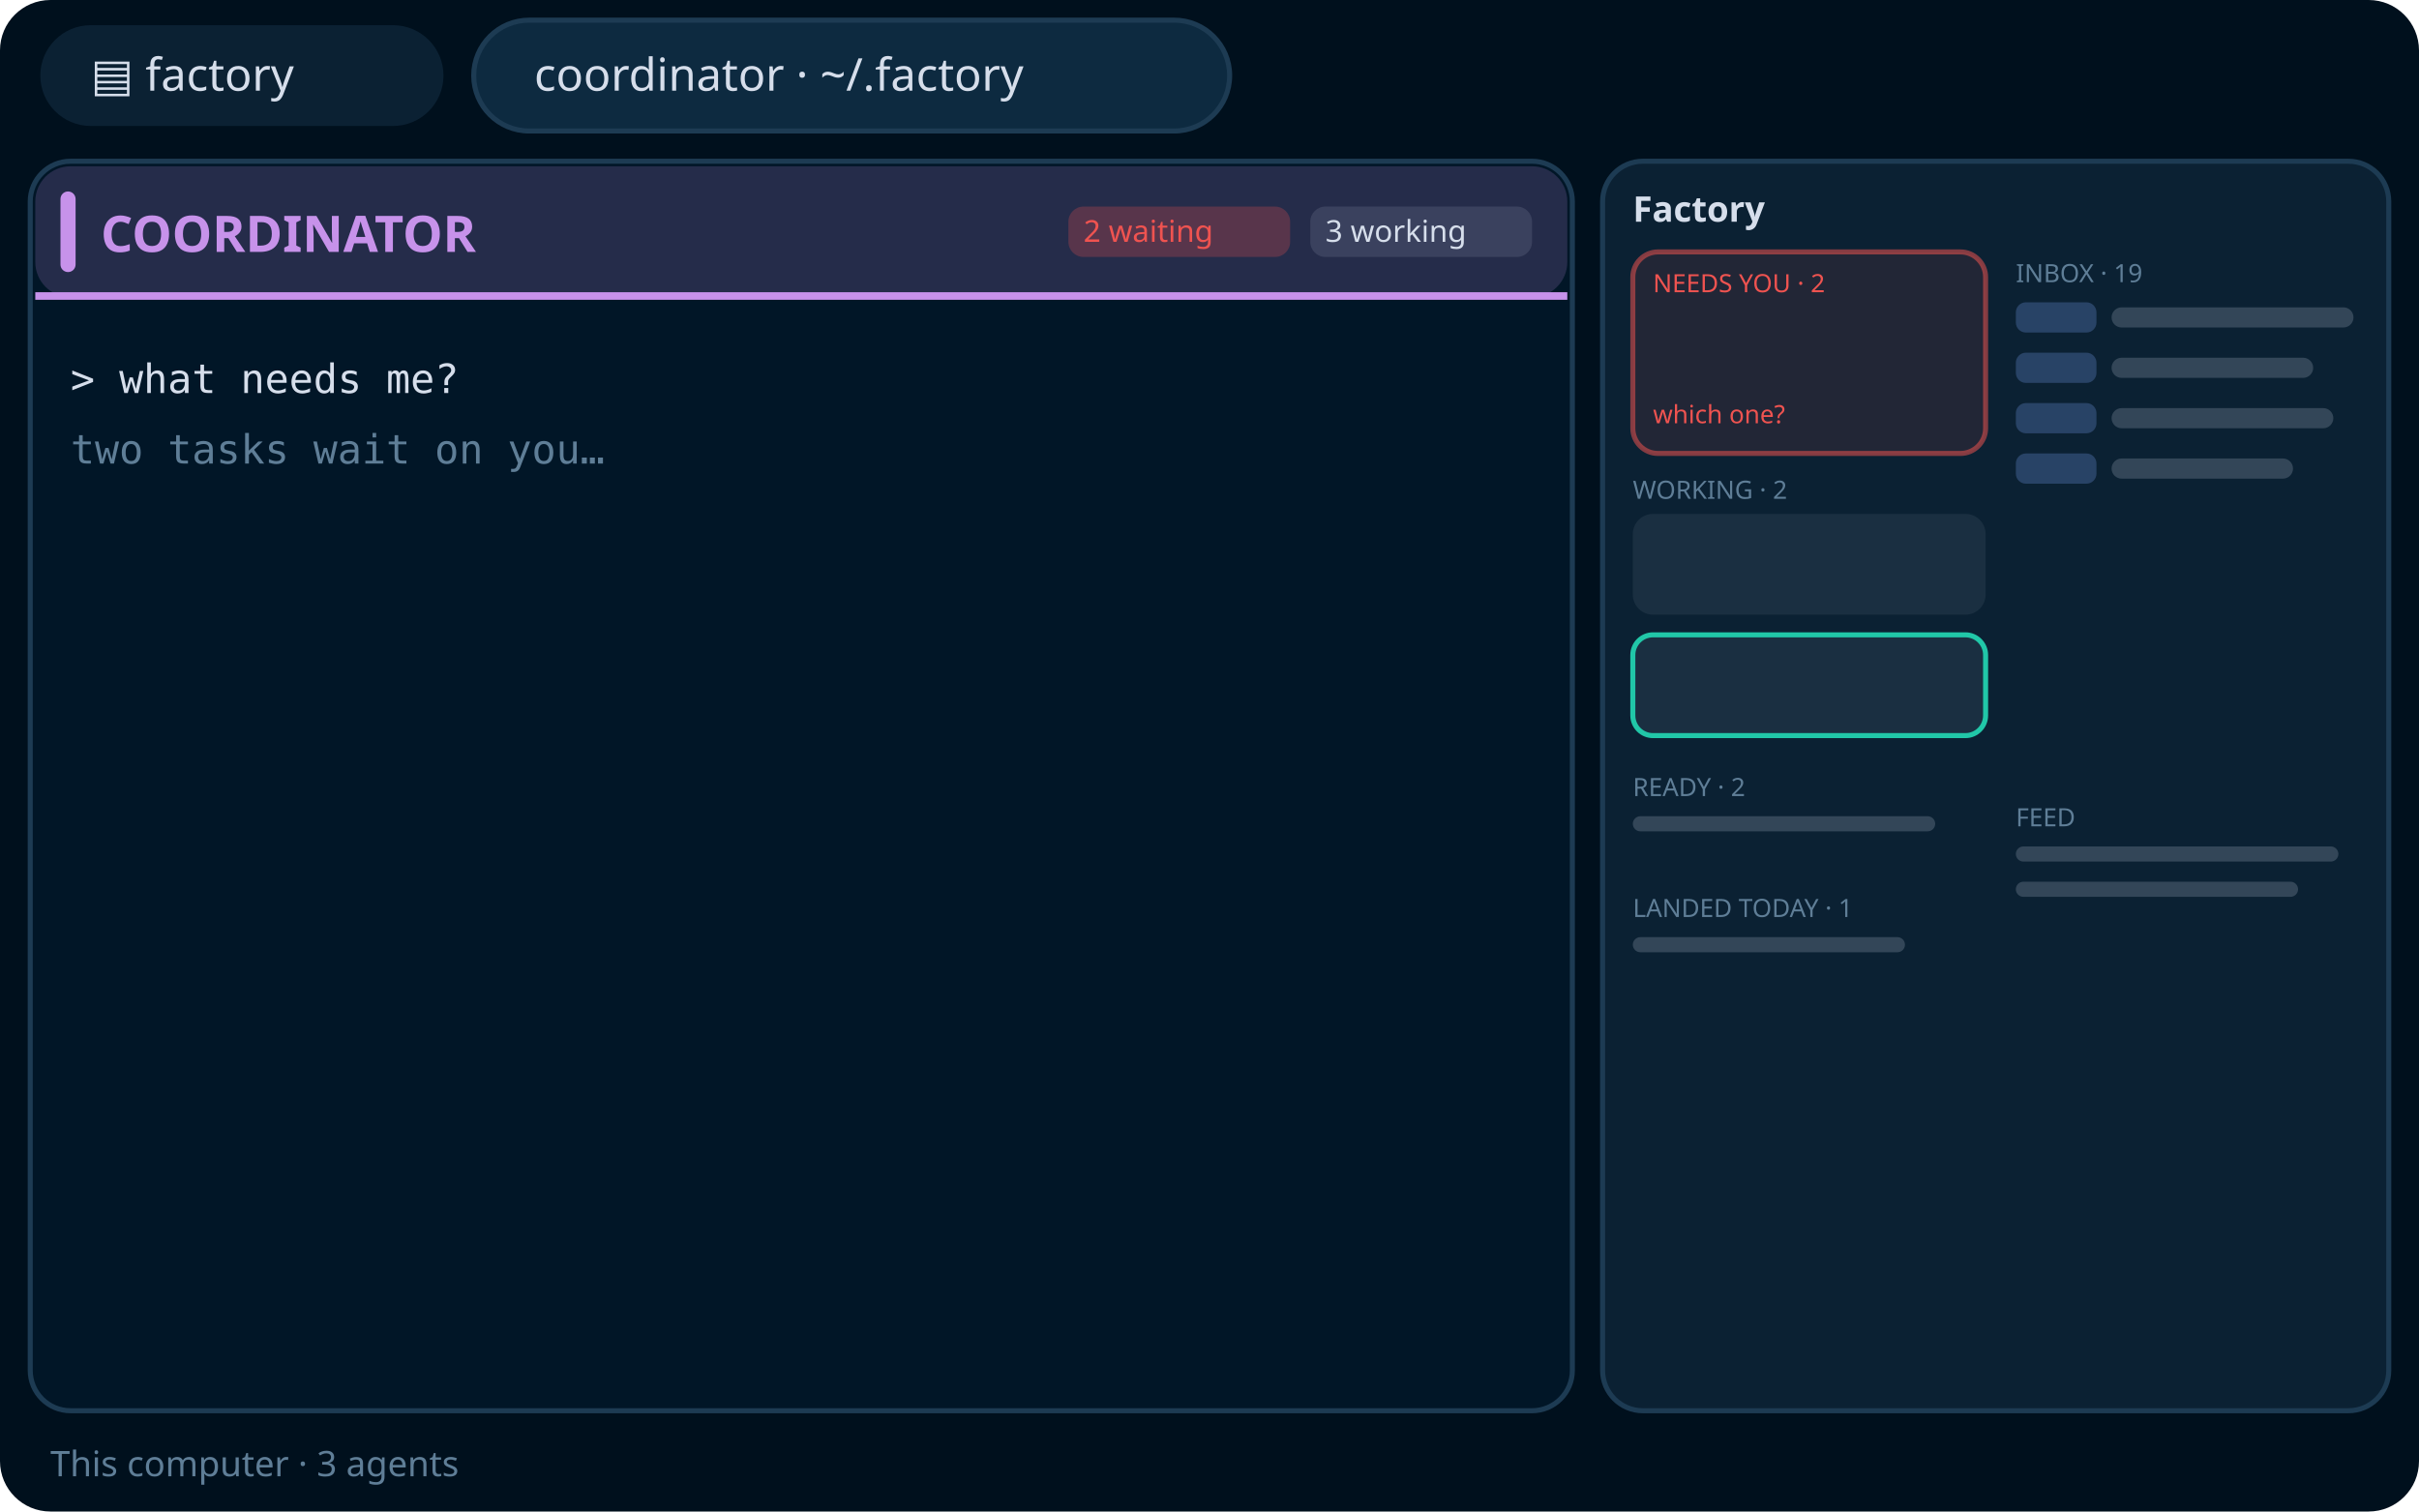
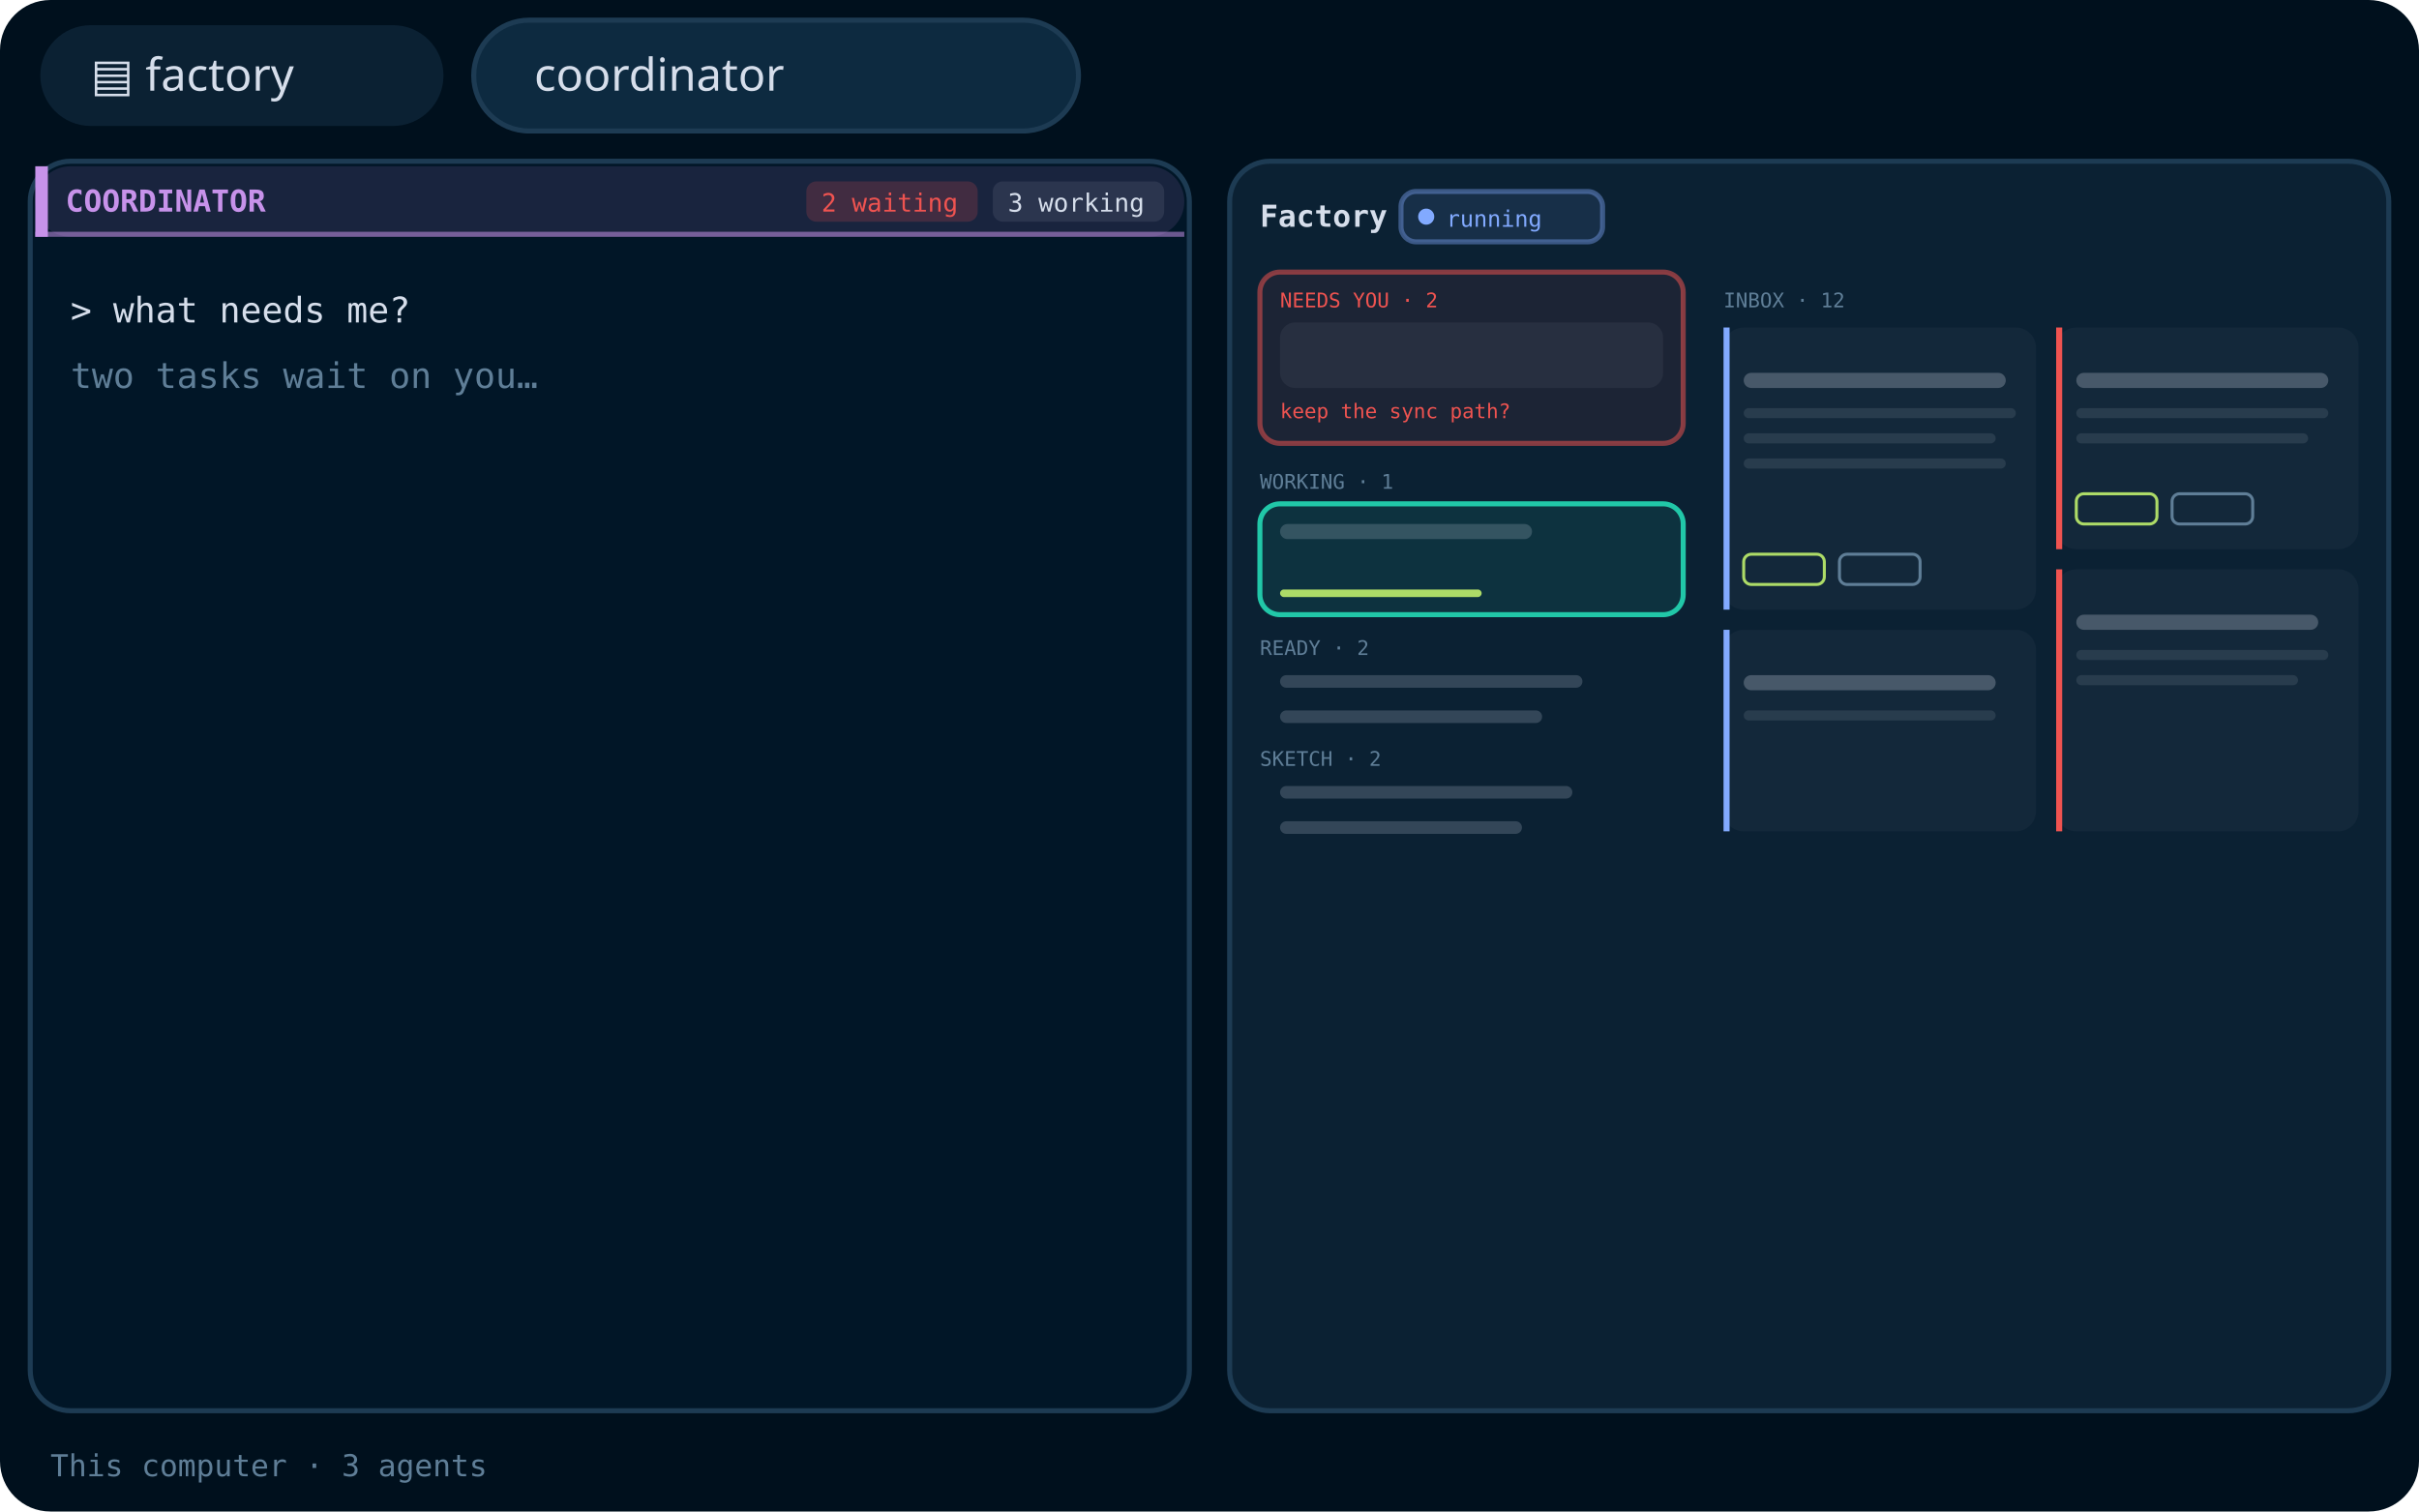
<svg xmlns="http://www.w3.org/2000/svg" width="480" height="300" viewBox="0 0 480 300">
  <rect width="480" height="300" rx="10" fill="#00101d" />
  <rect x="8" y="5" width="80" height="20" rx="10" fill="#0b2133" />
-   <rect x="94" y="4" width="150" height="22" rx="11" fill="#0d2a40" stroke="#1d3b53" />
+   <rect x="94" y="4" width="120" height="22" rx="11" fill="#0d2a40" stroke="#1d3b53" />
  <g font-family="sans-serif" font-size="9" fill="#d6deeb">
    <text x="18" y="18">▤ factory</text>
-     <text x="106" y="18">coordinator · ~/.factory</text>
+     <text x="106" y="18">coordinator</text>
  </g>
-   <rect x="6" y="32" width="306" height="248" rx="8" fill="#011627" stroke="#1d3b53" />
-   <rect x="7" y="33" width="304" height="26" rx="7" fill="#c792ea2e" />
-   <rect x="7" y="58" width="304" height="1.5" fill="#c792ea" />
-   <rect x="12" y="38" width="3" height="16" rx="1.5" fill="#c792ea" />
-   <g font-family="sans-serif" font-weight="800" font-size="10" fill="#c792ea">
-     <text x="20" y="50">COORDINATOR</text>
+   <rect x="6" y="32" width="230" height="248" rx="8" fill="#011627" stroke="#1d3b53" />
+   <rect x="7" y="33" width="228" height="14" rx="7" fill="#c792ea1f" />
+   <rect x="7" y="46" width="228" height="1" fill="#c792ea88" />
+   <rect x="7" y="33" width="2.5" height="14" fill="#c792ea" />
+   <g font-family="monospace" font-weight="700" font-size="6" fill="#c792ea">
+     <text x="13" y="42">COORDINATOR</text>
  </g>
-   <rect x="212" y="41" width="44" height="10" rx="3" fill="#ef535040" />
-   <rect x="260" y="41" width="44" height="10" rx="3" fill="#d6deeb20" />
-   <g font-family="sans-serif" font-size="6" fill="#ef5350">
-     <text x="215" y="48">2 waiting</text>
+   <rect x="160" y="36" width="34" height="8" rx="2" fill="#ef535030" />
+   <rect x="197" y="36" width="34" height="8" rx="2" fill="#d6deeb18" />
+   <g font-family="monospace" font-size="5" fill="#ef5350">
+     <text x="163" y="42">2 waiting</text>
  </g>
-   <g font-family="sans-serif" font-size="6" fill="#d6deeb">
-     <text x="263" y="48">3 working</text>
+   <g font-family="monospace" font-size="5" fill="#d6deeb">
+     <text x="200" y="42">3 working</text>
  </g>
-   <g font-family="monospace" font-size="8" fill="#d6deeb">
-     <text x="14" y="78">&gt; what needs me?</text>
+   <g font-family="monospace" font-size="7" fill="#d6deeb">
+     <text x="14" y="64">&gt; what needs me?</text>
  </g>
-   <g font-family="monospace" font-size="8" fill="#5f7e97">
-     <text x="14" y="92">two tasks wait on you…</text>
+   <g font-family="monospace" font-size="7" fill="#5f7e97">
+     <text x="14" y="77">two tasks wait on you…</text>
  </g>
-   <rect x="318" y="32" width="156" height="248" rx="8" fill="#0b2133" stroke="#1d3b53" />
-   <g font-family="sans-serif" font-size="7" font-weight="700" fill="#d6deeb">
-     <text x="324" y="44">Factory</text>
+   <rect x="244" y="32" width="230" height="248" rx="8" fill="#0b2133" stroke="#1d3b53" />
+   <g font-family="monospace" font-size="6" font-weight="700" fill="#d6deeb">
+     <text x="250" y="45">Factory</text>
  </g>
-   <rect x="324" y="50" width="70" height="40" rx="5" fill="#ef53501a" stroke="#ef535088" />
-   <g font-family="sans-serif" font-size="5" fill="#ef5350">
-     <text x="328" y="58">NEEDS YOU · 2</text>
-     <text x="328" y="84">which one?</text>
+   <rect x="278" y="38" width="40" height="10" rx="3" fill="#82aaff1a" stroke="#82aaff66" />
+   <circle cx="283" cy="43" r="1.6" fill="#82aaff" />
+   <g font-family="monospace" font-size="4.5" fill="#82aaff">
+     <text x="287" y="45">running</text>
  </g>
-   <g fill="#d6deeb14">
-     <rect x="324" y="102" width="70" height="20" rx="4" />
-     <rect x="324" y="126" width="70" height="20" rx="4" />
+   <rect x="250" y="54" width="84" height="34" rx="4" fill="#ef535014" stroke="#ef535088" />
+   <g font-family="monospace" font-size="4" fill="#ef5350">
+     <text x="254" y="61">NEEDS YOU · 2</text>
+     <text x="254" y="83">keep the sync path?</text>
  </g>
-   <rect x="324" y="126" width="70" height="20" rx="4" fill="none" stroke="#21c7a8" />
-   <g font-family="sans-serif" font-size="5" fill="#5f7e97">
-     <text x="324" y="99">WORKING · 2</text>
-     <text x="324" y="158">READY · 2</text>
-     <text x="324" y="182">LANDED TODAY · 1</text>
-     <text x="400" y="56">INBOX · 19</text>
-     <text x="400" y="164">FEED</text>
+   <rect x="254" y="64" width="76" height="13" rx="3" fill="#d6deeb10" />
+   <g font-family="monospace" font-size="4" fill="#5f7e97">
+     <text x="250" y="97">WORKING · 1</text>
+     <text x="250" y="130">READY · 2</text>
+     <text x="250" y="152">SKETCH · 2</text>
  </g>
-   <g fill="#82aaff40">
-     <rect x="400" y="60" width="16" height="6" rx="2" />
-     <rect x="400" y="70" width="16" height="6" rx="2" />
-     <rect x="400" y="80" width="16" height="6" rx="2" />
-     <rect x="400" y="90" width="16" height="6" rx="2" />
+   <rect x="250" y="100" width="84" height="22" rx="4" fill="#21c7a81a" stroke="#21c7a8" />
+   <rect x="254" y="117" width="40" height="1.5" rx="0.75" fill="#addb67" />
+   <g fill="#d6deeb33">
+     <rect x="254" y="104" width="50" height="3" rx="1.5" />
+     <rect x="254" y="134" width="60" height="2.5" rx="1.25" />
+     <rect x="254" y="141" width="52" height="2.5" rx="1.25" />
+     <rect x="254" y="156" width="58" height="2.5" rx="1.25" />
+     <rect x="254" y="163" width="48" height="2.5" rx="1.25" />
  </g>
-   <g fill="#d6deeb33">
-     <rect x="419" y="61" width="48" height="4" rx="2" />
-     <rect x="419" y="71" width="40" height="4" rx="2" />
-     <rect x="419" y="81" width="44" height="4" rx="2" />
-     <rect x="419" y="91" width="36" height="4" rx="2" />
-     <rect x="400" y="168" width="64" height="3" rx="1.5" />
-     <rect x="400" y="175" width="56" height="3" rx="1.5" />
-     <rect x="324" y="162" width="60" height="3" rx="1.5" />
-     <rect x="324" y="186" width="54" height="3" rx="1.5" />
+   <g font-family="monospace" font-size="4" fill="#5f7e97">
+     <text x="342" y="61">INBOX · 12</text>
  </g>
-   <g font-family="sans-serif" font-size="7" fill="#5f7e97">
+   <g fill="#d6deeb0a">
+     <rect x="342" y="65" width="62" height="56" rx="4" />
+     <rect x="408" y="65" width="60" height="44" rx="4" />
+     <rect x="342" y="125" width="62" height="40" rx="4" />
+     <rect x="408" y="113" width="60" height="52" rx="4" />
+   </g>
+   <g>
+     <rect x="342" y="65" width="1.2" height="56" fill="#82aaff" />
+     <rect x="408" y="65" width="1.2" height="44" fill="#ef5350" />
+     <rect x="342" y="125" width="1.2" height="40" fill="#82aaff" />
+     <rect x="408" y="113" width="1.2" height="52" fill="#ef5350" />
+   </g>
+   <g fill="#d6deeb44">
+     <rect x="346" y="74" width="52" height="3" rx="1.5" />
+     <rect x="412" y="74" width="50" height="3" rx="1.5" />
+     <rect x="346" y="134" width="50" height="3" rx="1.5" />
+     <rect x="412" y="122" width="48" height="3" rx="1.5" />
+   </g>
+   <g fill="#d6deeb1c">
+     <rect x="346" y="81" width="54" height="2" rx="1" />
+     <rect x="346" y="86" width="50" height="2" rx="1" />
+     <rect x="346" y="91" width="52" height="2" rx="1" />
+     <rect x="412" y="81" width="50" height="2" rx="1" />
+     <rect x="412" y="86" width="46" height="2" rx="1" />
+     <rect x="346" y="141" width="50" height="2" rx="1" />
+     <rect x="412" y="129" width="50" height="2" rx="1" />
+     <rect x="412" y="134" width="44" height="2" rx="1" />
+   </g>
+   <g fill="none" stroke-width="0.6">
+     <rect x="346" y="110" width="16" height="6" rx="1.5" stroke="#addb67" />
+     <rect x="365" y="110" width="16" height="6" rx="1.5" stroke="#5f7e97" />
+     <rect x="412" y="98" width="16" height="6" rx="1.5" stroke="#addb67" />
+     <rect x="431" y="98" width="16" height="6" rx="1.5" stroke="#5f7e97" />
+   </g>
+   <g font-family="monospace" font-size="6" fill="#5f7e97">
    <text x="10" y="293">This computer · 3 agents</text>
  </g>
</svg>
